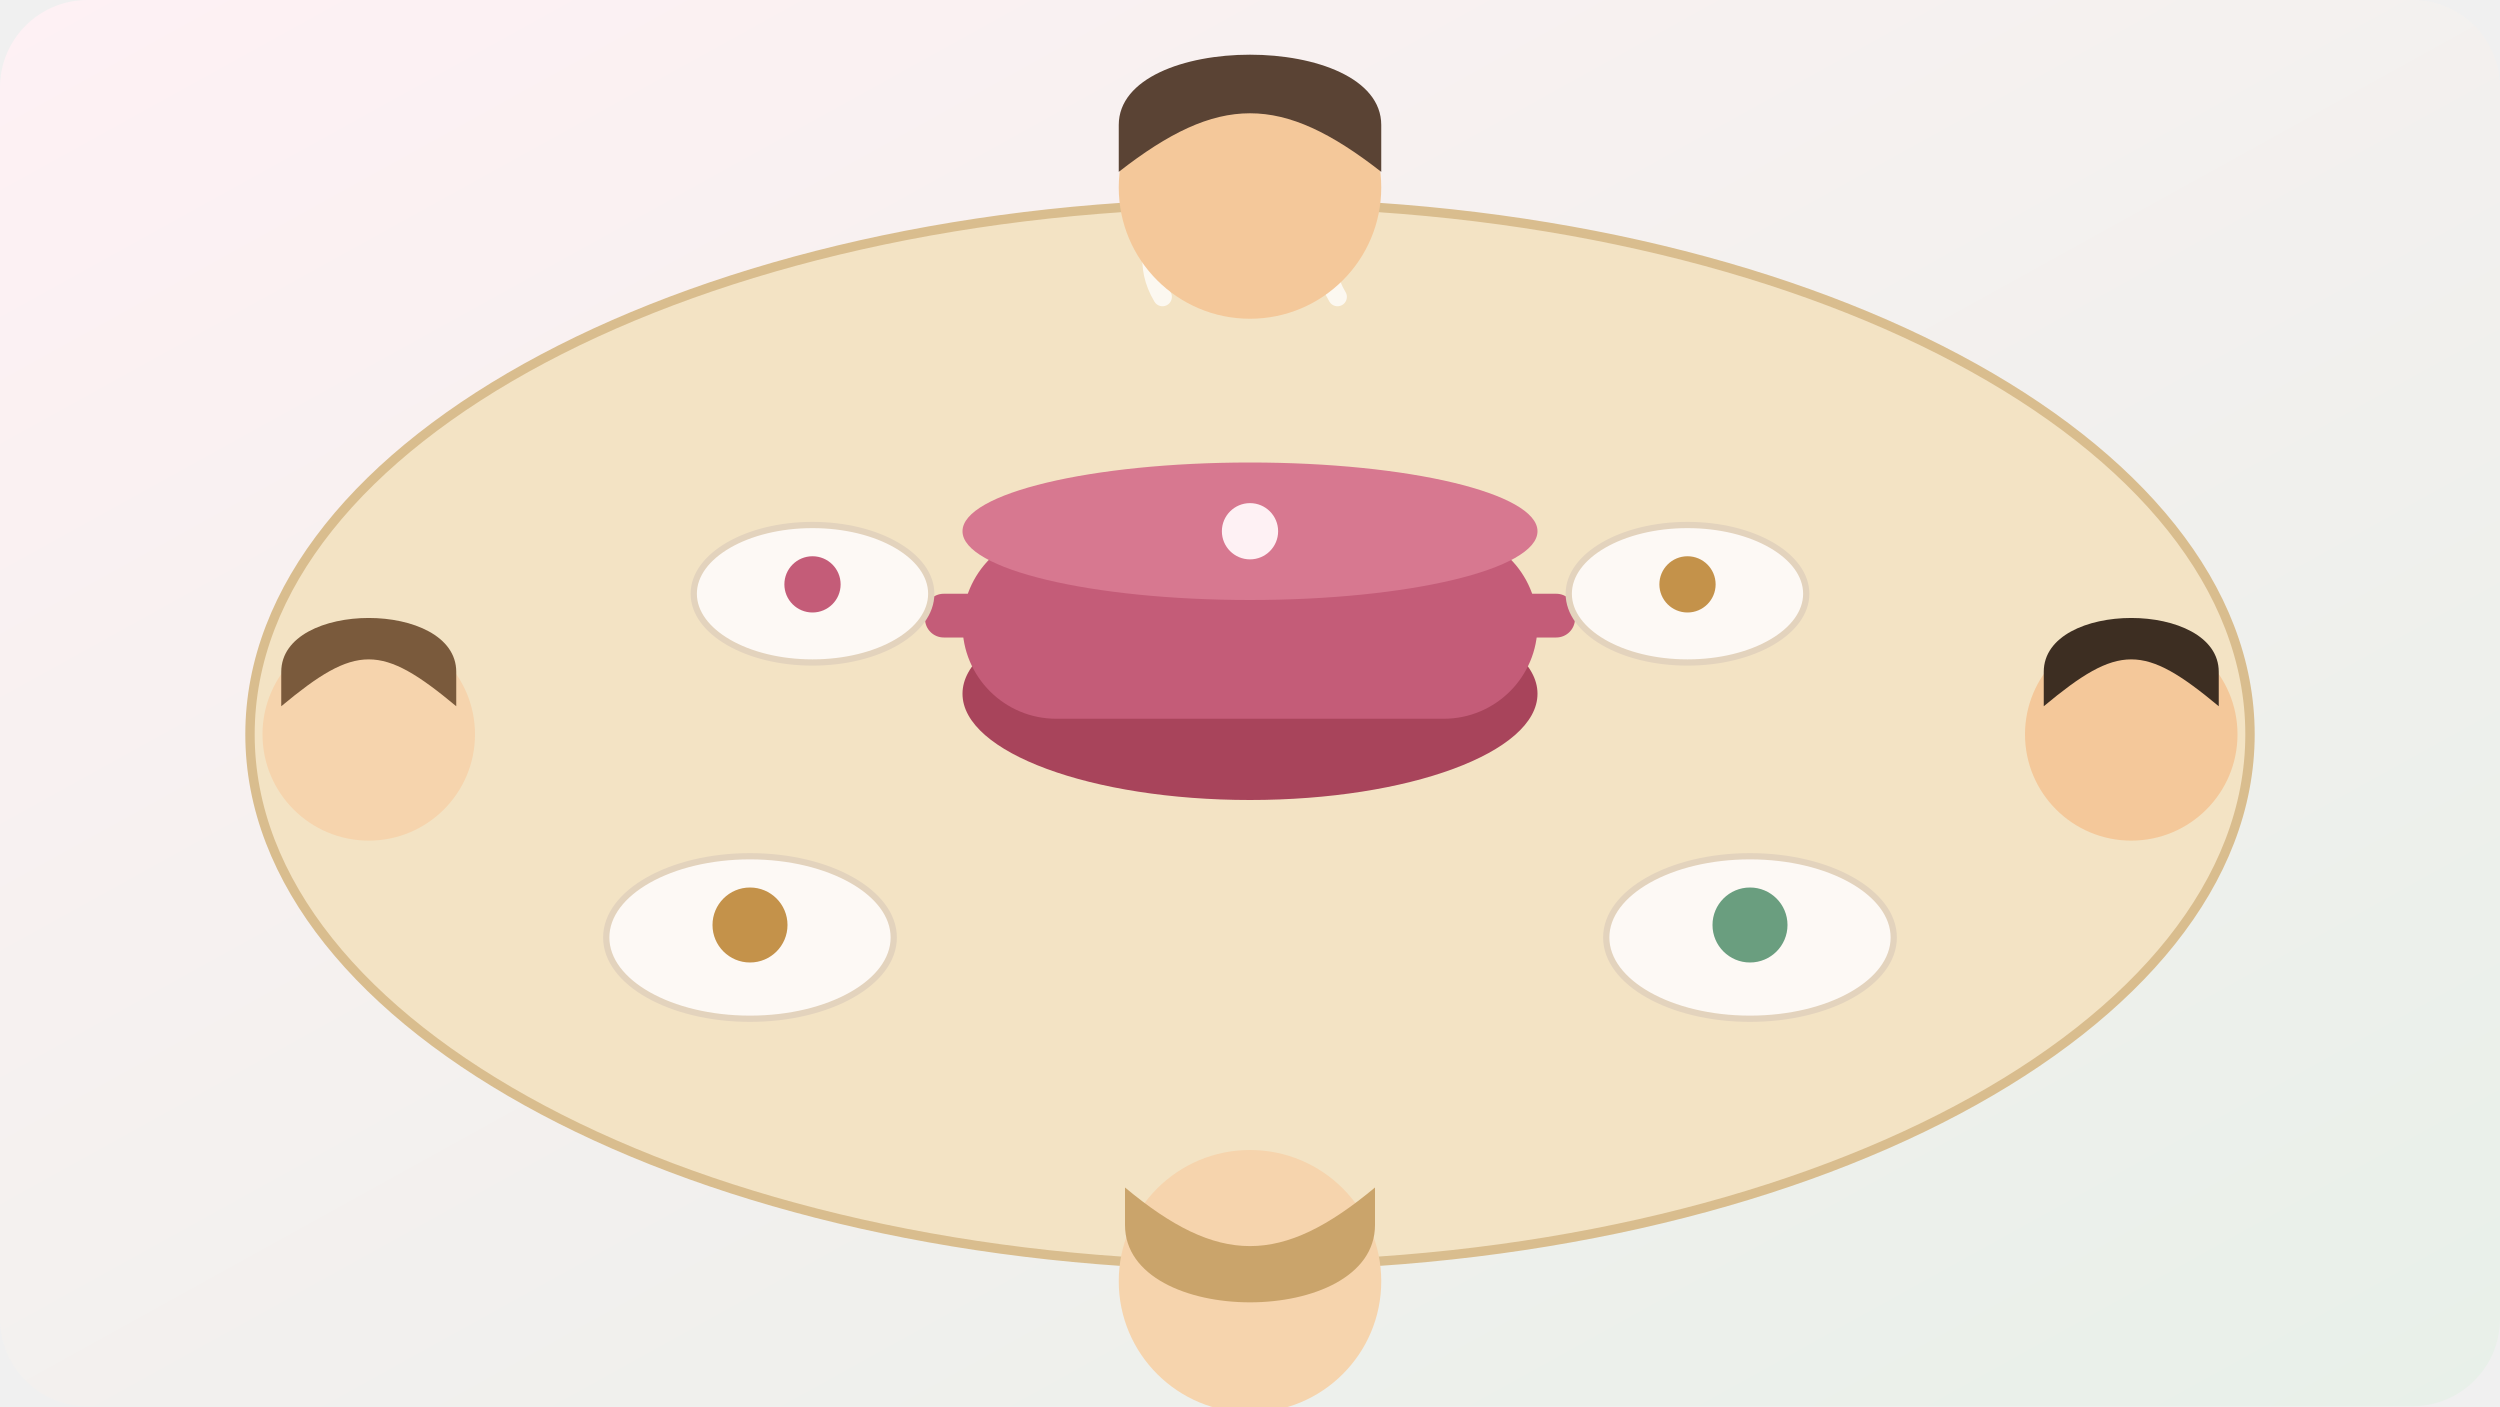
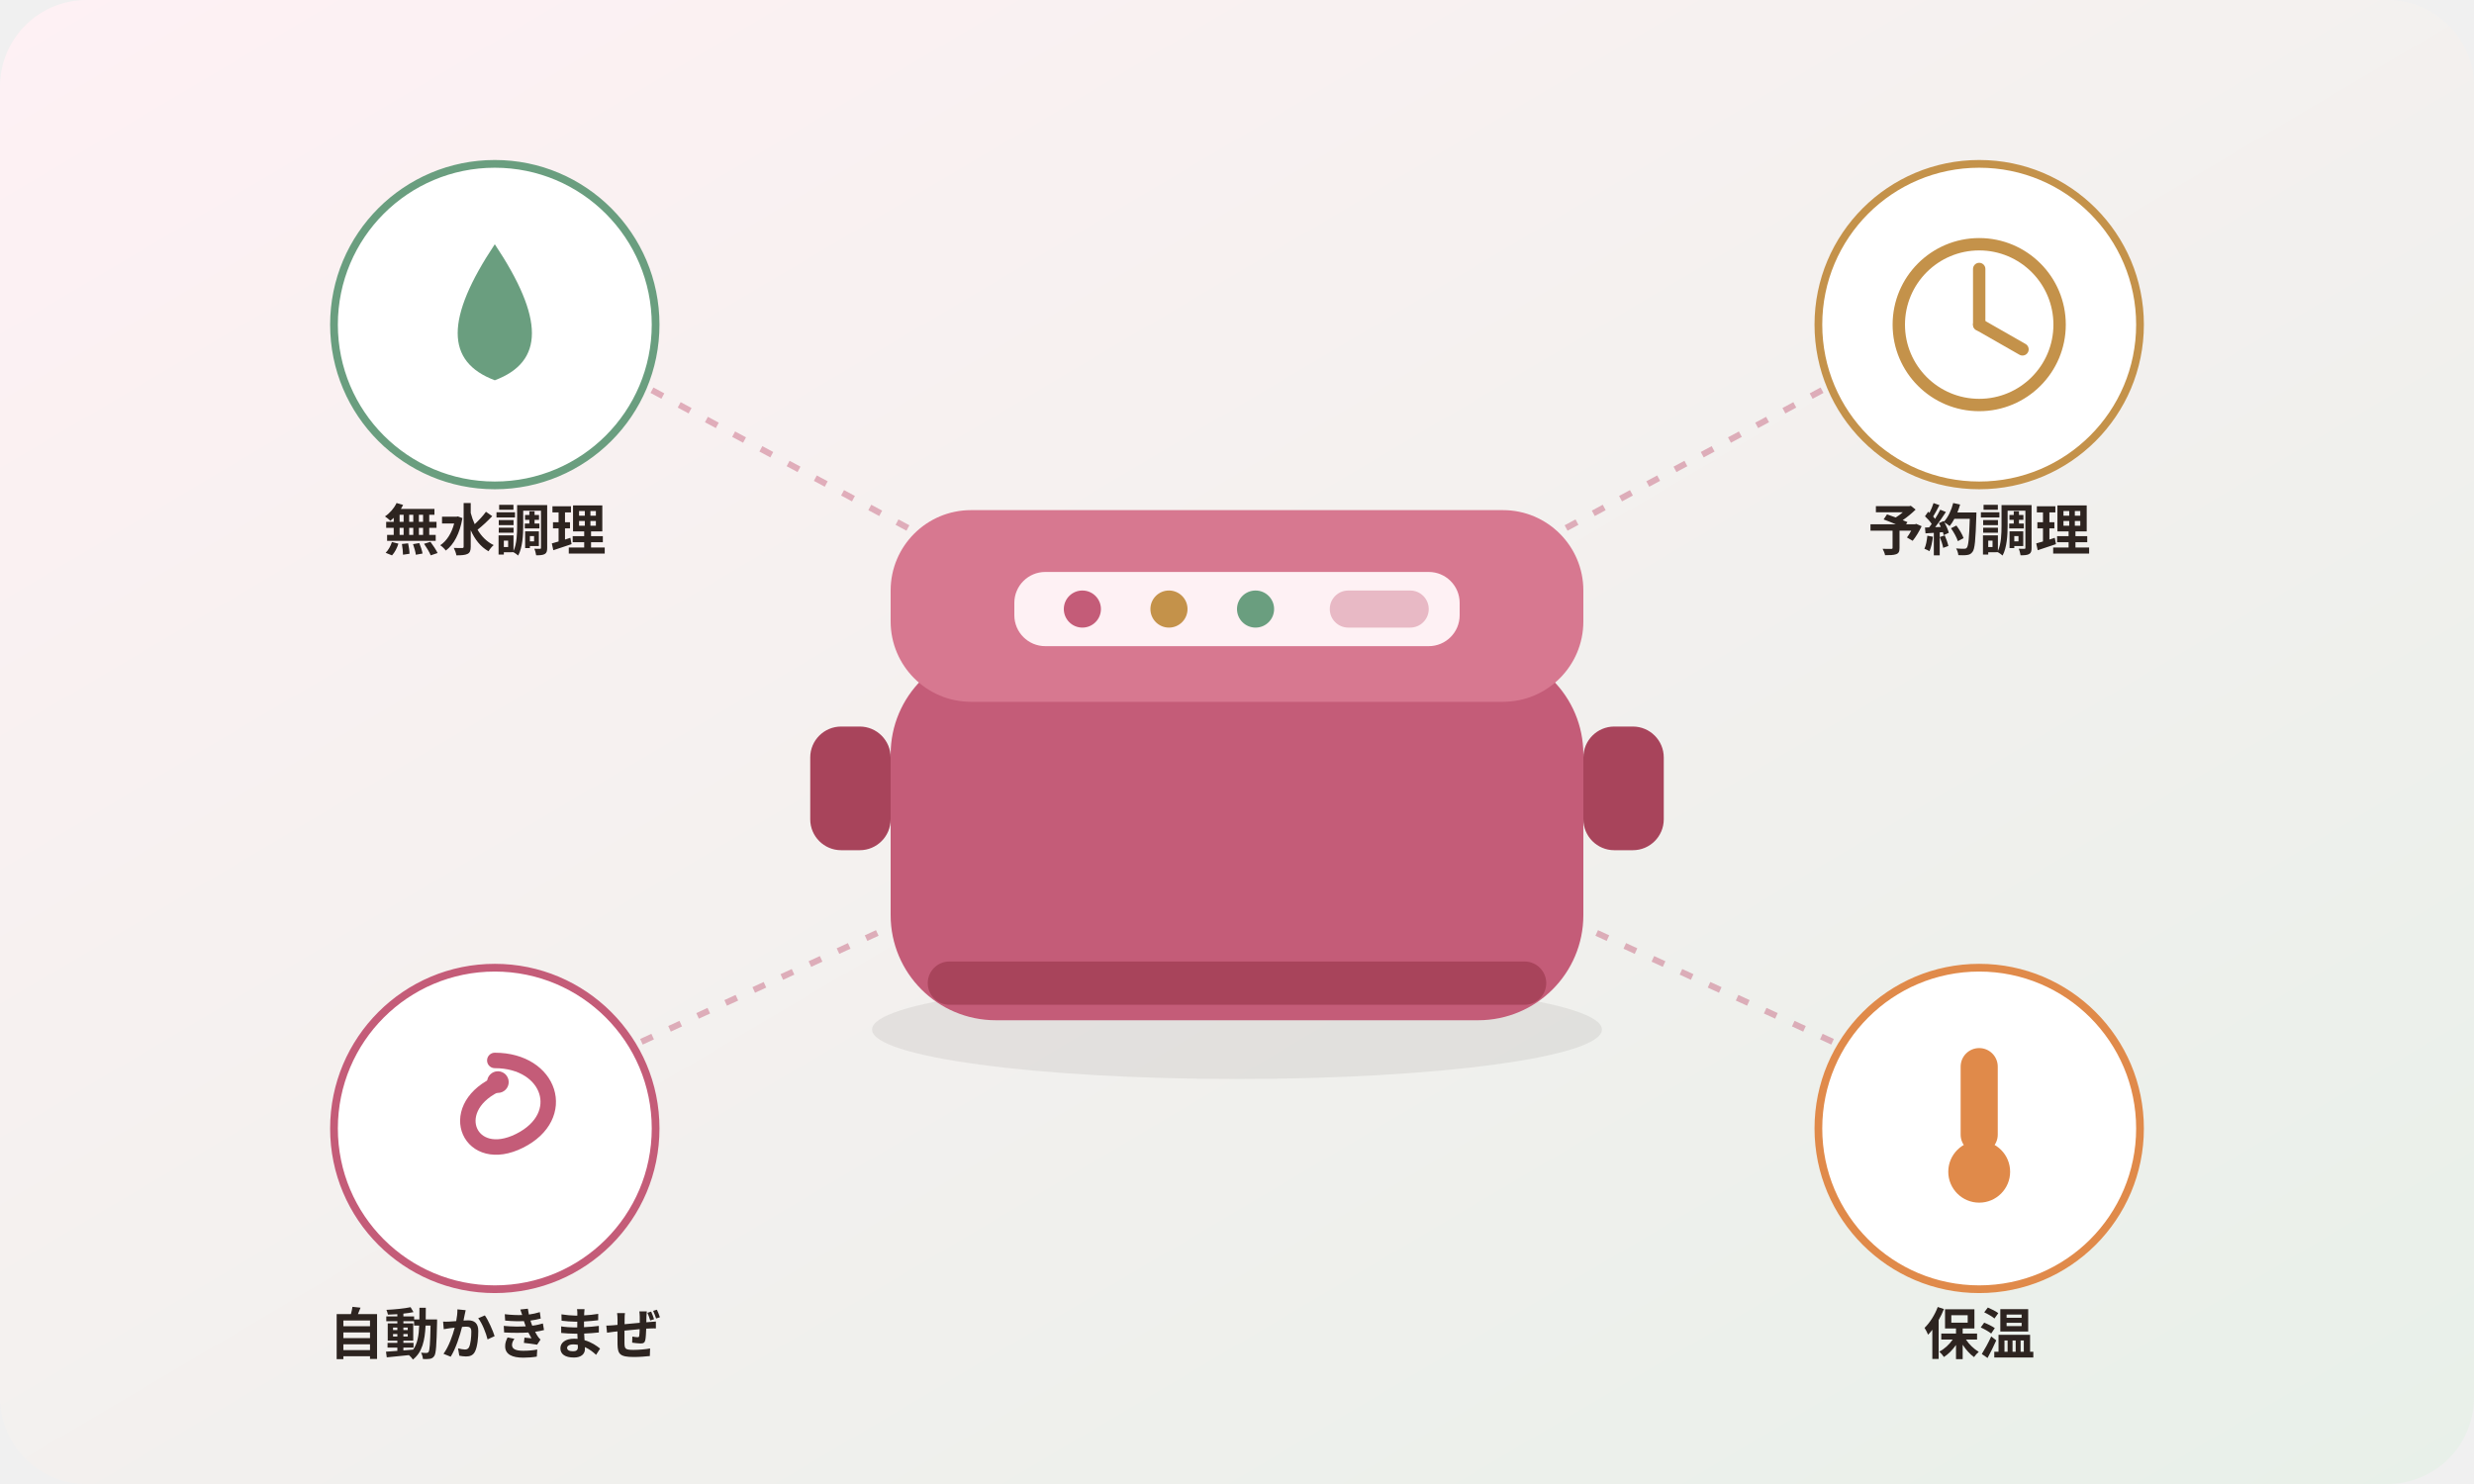
- <svg xmlns="http://www.w3.org/2000/svg" viewBox="0 0 800 450" role="img" aria-label="ホットクックで作った料理を家族で囲むイメージイラスト">
+ <svg xmlns="http://www.w3.org/2000/svg" viewBox="0 0 800 480" role="img" aria-label="ホットクック本体のシルエットと、無水調理・予約調理・かきまぜ・保温の機能アイコンを示す図解">
  <defs>
    <linearGradient id="bg" x1="0" y1="0" x2="1" y2="1">
      <stop offset="0" stop-color="#fef1f4" />
      <stop offset="1" stop-color="#e8f0e9" />
    </linearGradient>
  </defs>
-   <rect width="800" height="450" rx="28" fill="url(#bg)" />
-   <ellipse cx="400" cy="235" rx="320" ry="170" fill="#f3e3c4" />
-   <ellipse cx="400" cy="235" rx="320" ry="170" fill="none" stroke="#d9bd8e" stroke-width="3" />
-   <g stroke="#ffffff" stroke-width="6" stroke-linecap="round" fill="none" opacity="0.75">
-     <path d="M372 95 C 360 75, 384 60, 372 40" />
-     <path d="M400 90 C 388 70, 412 55, 400 35" />
-     <path d="M428 95 C 416 75, 440 60, 428 40" />
-   </g>
-   <ellipse cx="400" cy="222" rx="92" ry="34" fill="#a8445b" />
-   <rect x="308" y="170" width="184" height="60" rx="30" fill="#c45c78" />
-   <ellipse cx="400" cy="170" rx="92" ry="22" fill="#d77890" />
-   <circle cx="400" cy="170" r="9" fill="#fef1f4" />
-   <rect x="296" y="190" width="20" height="14" rx="6" fill="#c45c78" />
-   <rect x="484" y="190" width="20" height="14" rx="6" fill="#c45c78" />
-   <g>
-     <ellipse cx="240" cy="300" rx="46" ry="26" fill="#fdf9f5" stroke="#e3d3bd" stroke-width="2" />
-     <circle cx="240" cy="296" r="12" fill="#c4924a" />
-     <ellipse cx="560" cy="300" rx="46" ry="26" fill="#fdf9f5" stroke="#e3d3bd" stroke-width="2" />
-     <circle cx="560" cy="296" r="12" fill="#6a9e7f" />
-     <ellipse cx="260" cy="190" rx="38" ry="22" fill="#fdf9f5" stroke="#e3d3bd" stroke-width="2" />
-     <circle cx="260" cy="187" r="9" fill="#c45c78" />
-     <ellipse cx="540" cy="190" rx="38" ry="22" fill="#fdf9f5" stroke="#e3d3bd" stroke-width="2" />
-     <circle cx="540" cy="187" r="9" fill="#c4924a" />
+   <rect width="800" height="480" rx="28" fill="url(#bg)" />
+   <g stroke="#c45c78" stroke-width="2" stroke-dasharray="4 6" opacity="0.45">
+     <line x1="320" y1="185" x2="190" y2="115" />
+     <line x1="480" y1="185" x2="610" y2="115" />
+     <line x1="320" y1="285" x2="190" y2="345" />
+     <line x1="480" y1="285" x2="610" y2="345" />
  </g>
  <g>
-     <circle cx="400" cy="60" r="42" fill="#f4c89a" />
-     <path d="M358 40 C 358 10, 442 10, 442 40 L 442 55 C 410 30, 390 30, 358 55 Z" fill="#5a4334" />
-     <circle cx="400" cy="410" r="42" fill="#f6d4ad" />
-     <path d="M360 392 C 360 425, 440 425, 440 392 L 440 380 C 410 405, 390 405, 360 380 Z" fill="#caa46b" />
-     <circle cx="118" cy="235" r="34" fill="#f6d4ad" />
-     <path d="M90 215 C 90 192, 146 192, 146 215 L 146 226 C 122 206, 114 206, 90 226 Z" fill="#7a5a3c" />
-     <circle cx="682" cy="235" r="34" fill="#f4c89a" />
-     <path d="M654 215 C 654 192, 710 192, 710 215 L 710 226 C 686 206, 678 206, 654 226 Z" fill="#3d2e22" />
+     <ellipse cx="400" cy="333" rx="118" ry="16" fill="#2d2420" opacity="0.08" />
+     <rect x="262" y="235" width="26" height="40" rx="10" fill="#a8445b" />
+     <rect x="512" y="235" width="26" height="40" rx="10" fill="#a8445b" />
+     <rect x="288" y="210" width="224" height="120" rx="34" fill="#c45c78" />
+     <rect x="288" y="165" width="224" height="62" rx="26" fill="#d77890" />
+     <rect x="328" y="185" width="144" height="24" rx="10" fill="#fef1f4" />
+     <circle cx="350" cy="197" r="6" fill="#c45c78" />
+     <circle cx="378" cy="197" r="6" fill="#c4924a" />
+     <circle cx="406" cy="197" r="6" fill="#6a9e7f" />
+     <rect x="430" y="191" width="32" height="12" rx="6" fill="#e8b9c5" />
+     <rect x="300" y="311" width="200" height="14" rx="7" fill="#a8445b" />
+   </g>
+   <g>
+     <circle cx="160" cy="105" r="52" fill="#ffffff" stroke="#6a9e7f" stroke-width="2.5" />
+     <path d="M160 79 C 144 103, 144 117, 160 123 C 176 117, 176 103, 160 79 Z" fill="#6a9e7f" />
+     <text x="160" y="178" text-anchor="middle" font-size="18" font-weight="800" fill="#2d2420">無水調理</text>
+   </g>
+   <g>
+     <circle cx="640" cy="105" r="52" fill="#ffffff" stroke="#c4924a" stroke-width="2.5" />
+     <circle cx="640" cy="105" r="26" fill="none" stroke="#c4924a" stroke-width="4" />
+     <line x1="640" y1="105" x2="640" y2="87" stroke="#c4924a" stroke-width="4" stroke-linecap="round" />
+     <line x1="640" y1="105" x2="654" y2="113" stroke="#c4924a" stroke-width="4" stroke-linecap="round" />
+     <text x="640" y="178" text-anchor="middle" font-size="18" font-weight="800" fill="#2d2420">予約調理</text>
+   </g>
+   <g>
+     <circle cx="160" cy="365" r="52" fill="#ffffff" stroke="#c45c78" stroke-width="2.5" />
+     <path d="M160 343 C 178 343, 184 361, 168 369 C 152 377, 144 359, 160 351" fill="none" stroke="#c45c78" stroke-width="5" stroke-linecap="round" />
+     <circle cx="161" cy="350" r="3.5" fill="#c45c78" />
+     <text x="160" y="438" text-anchor="middle" font-size="18" font-weight="800" fill="#2d2420">自動かきまぜ</text>
+   </g>
+   <g>
+     <circle cx="640" cy="365" r="52" fill="#ffffff" stroke="#e08a4a" stroke-width="2.5" />
+     <rect x="634" y="339" width="12" height="34" rx="6" fill="#e08a4a" />
+     <circle cx="640" cy="379" r="10" fill="#e08a4a" />
+     <text x="640" y="438" text-anchor="middle" font-size="18" font-weight="800" fill="#2d2420">保温</text>
  </g>
</svg>
